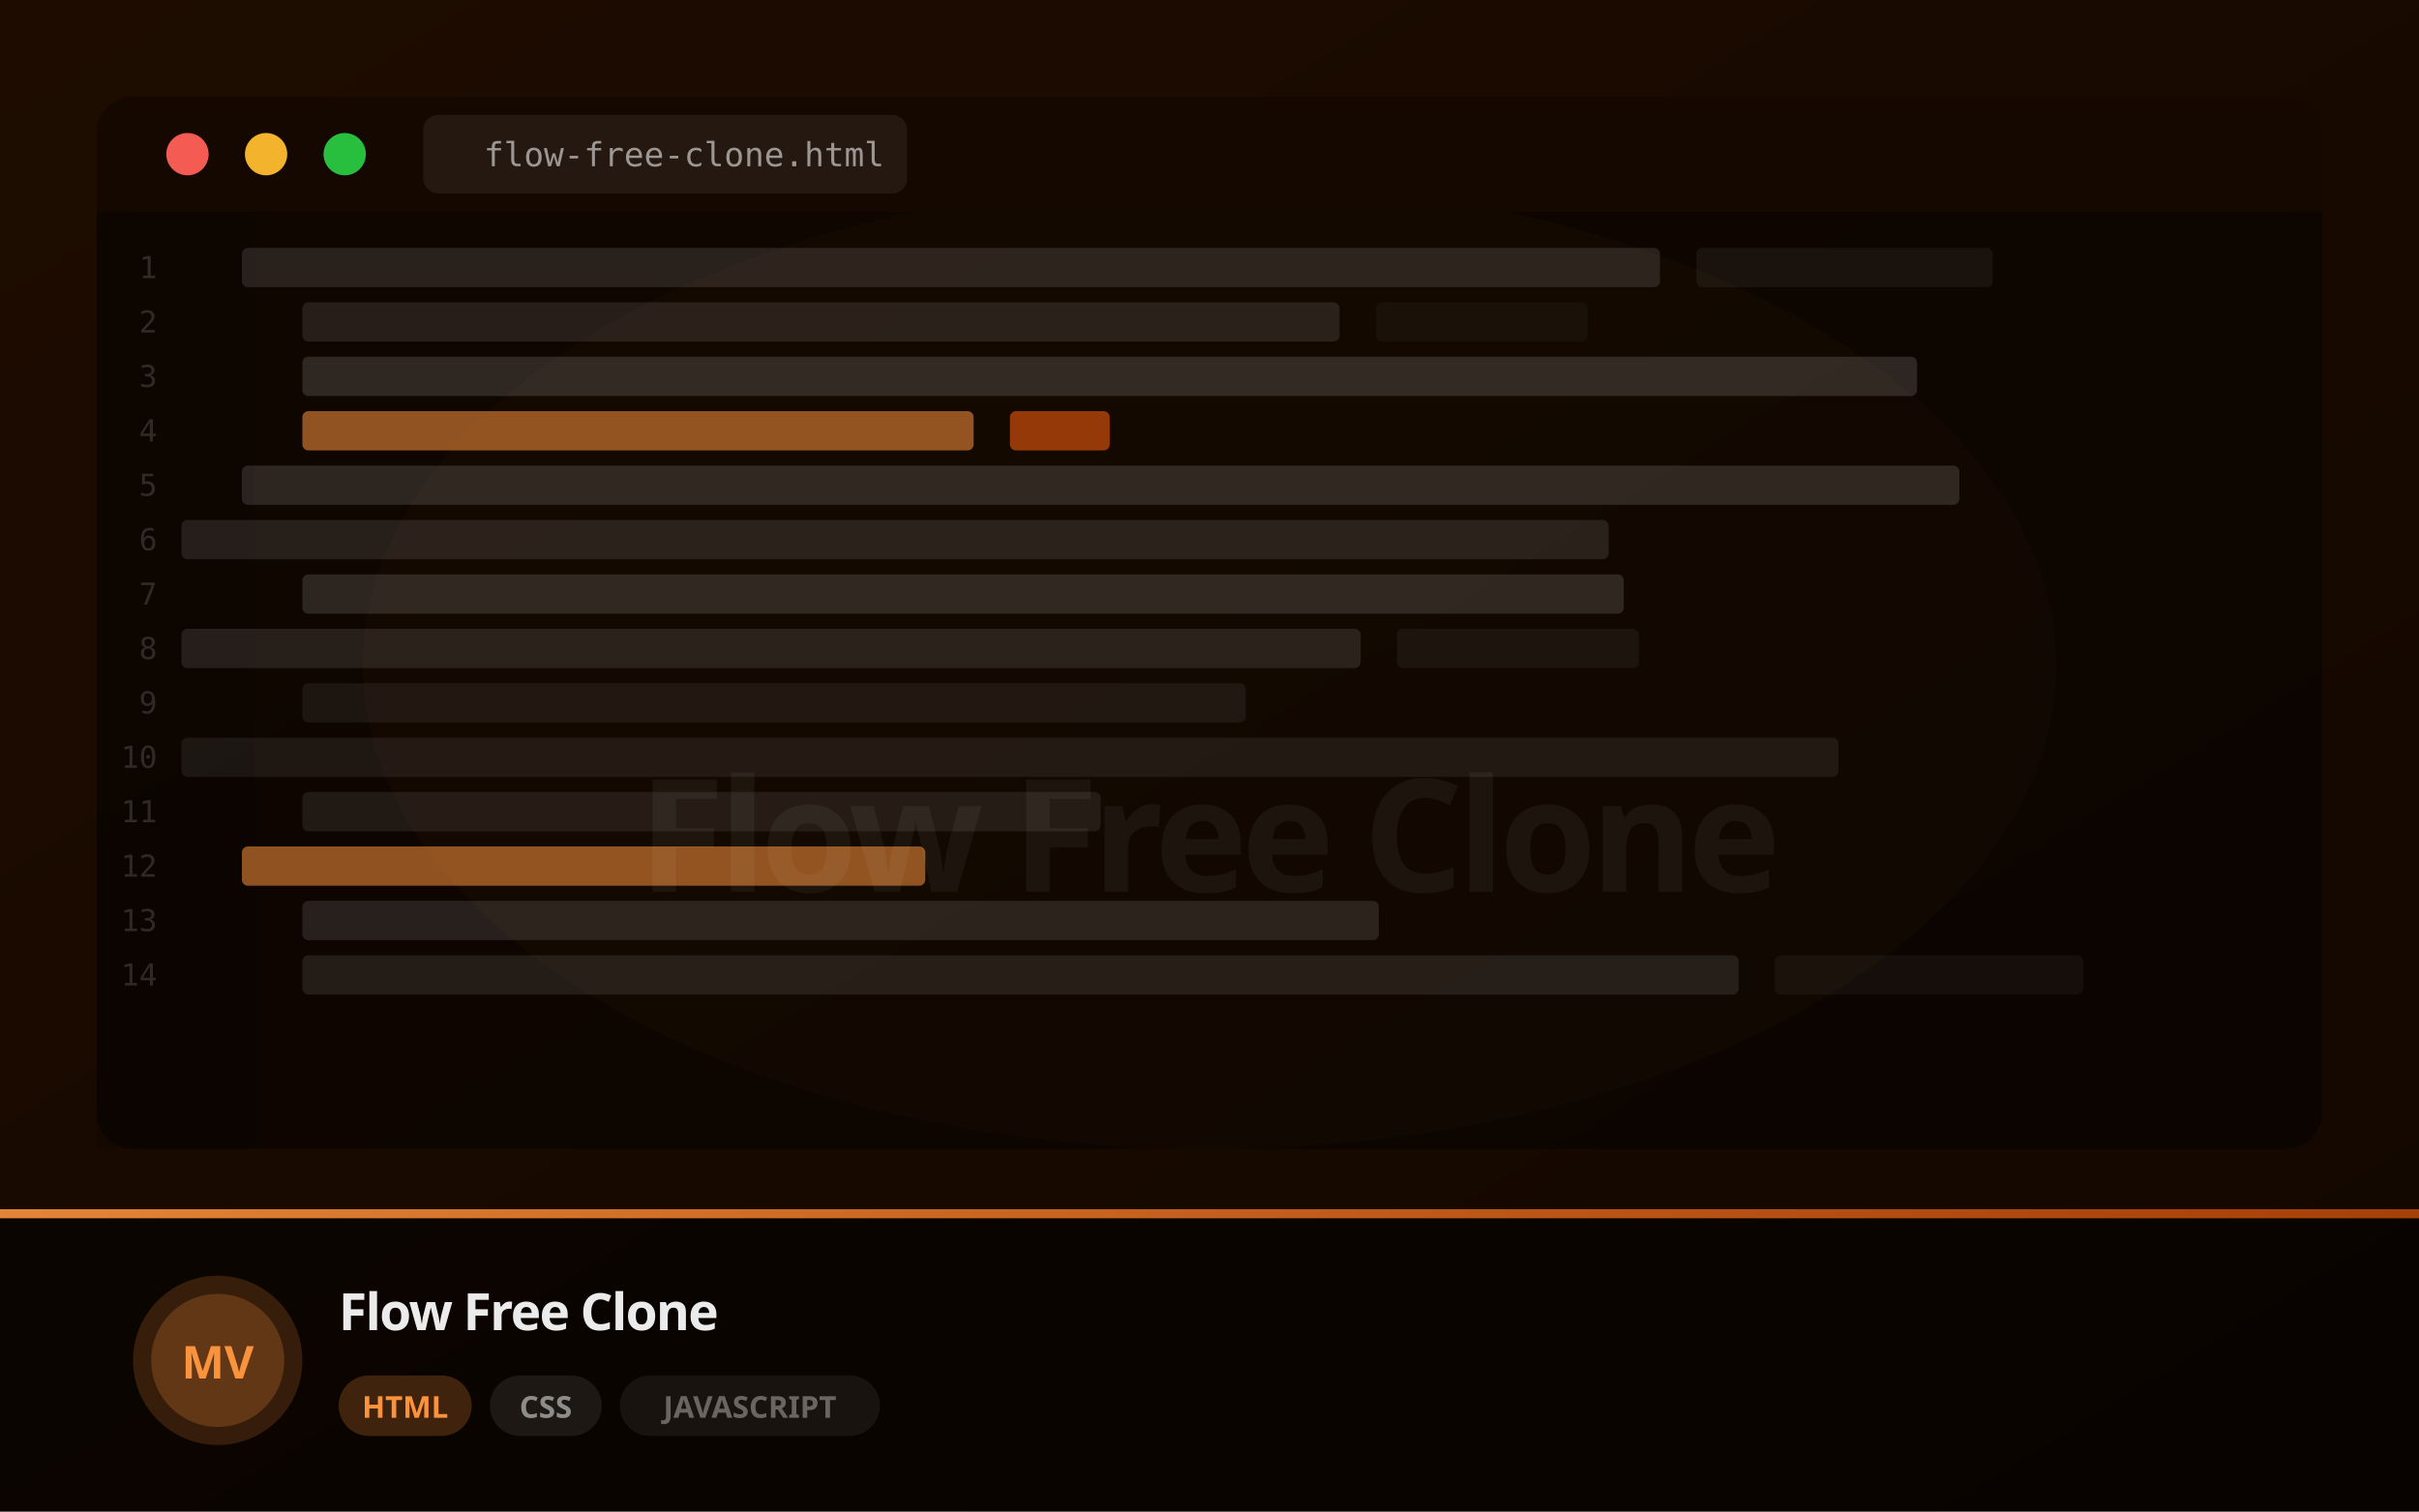
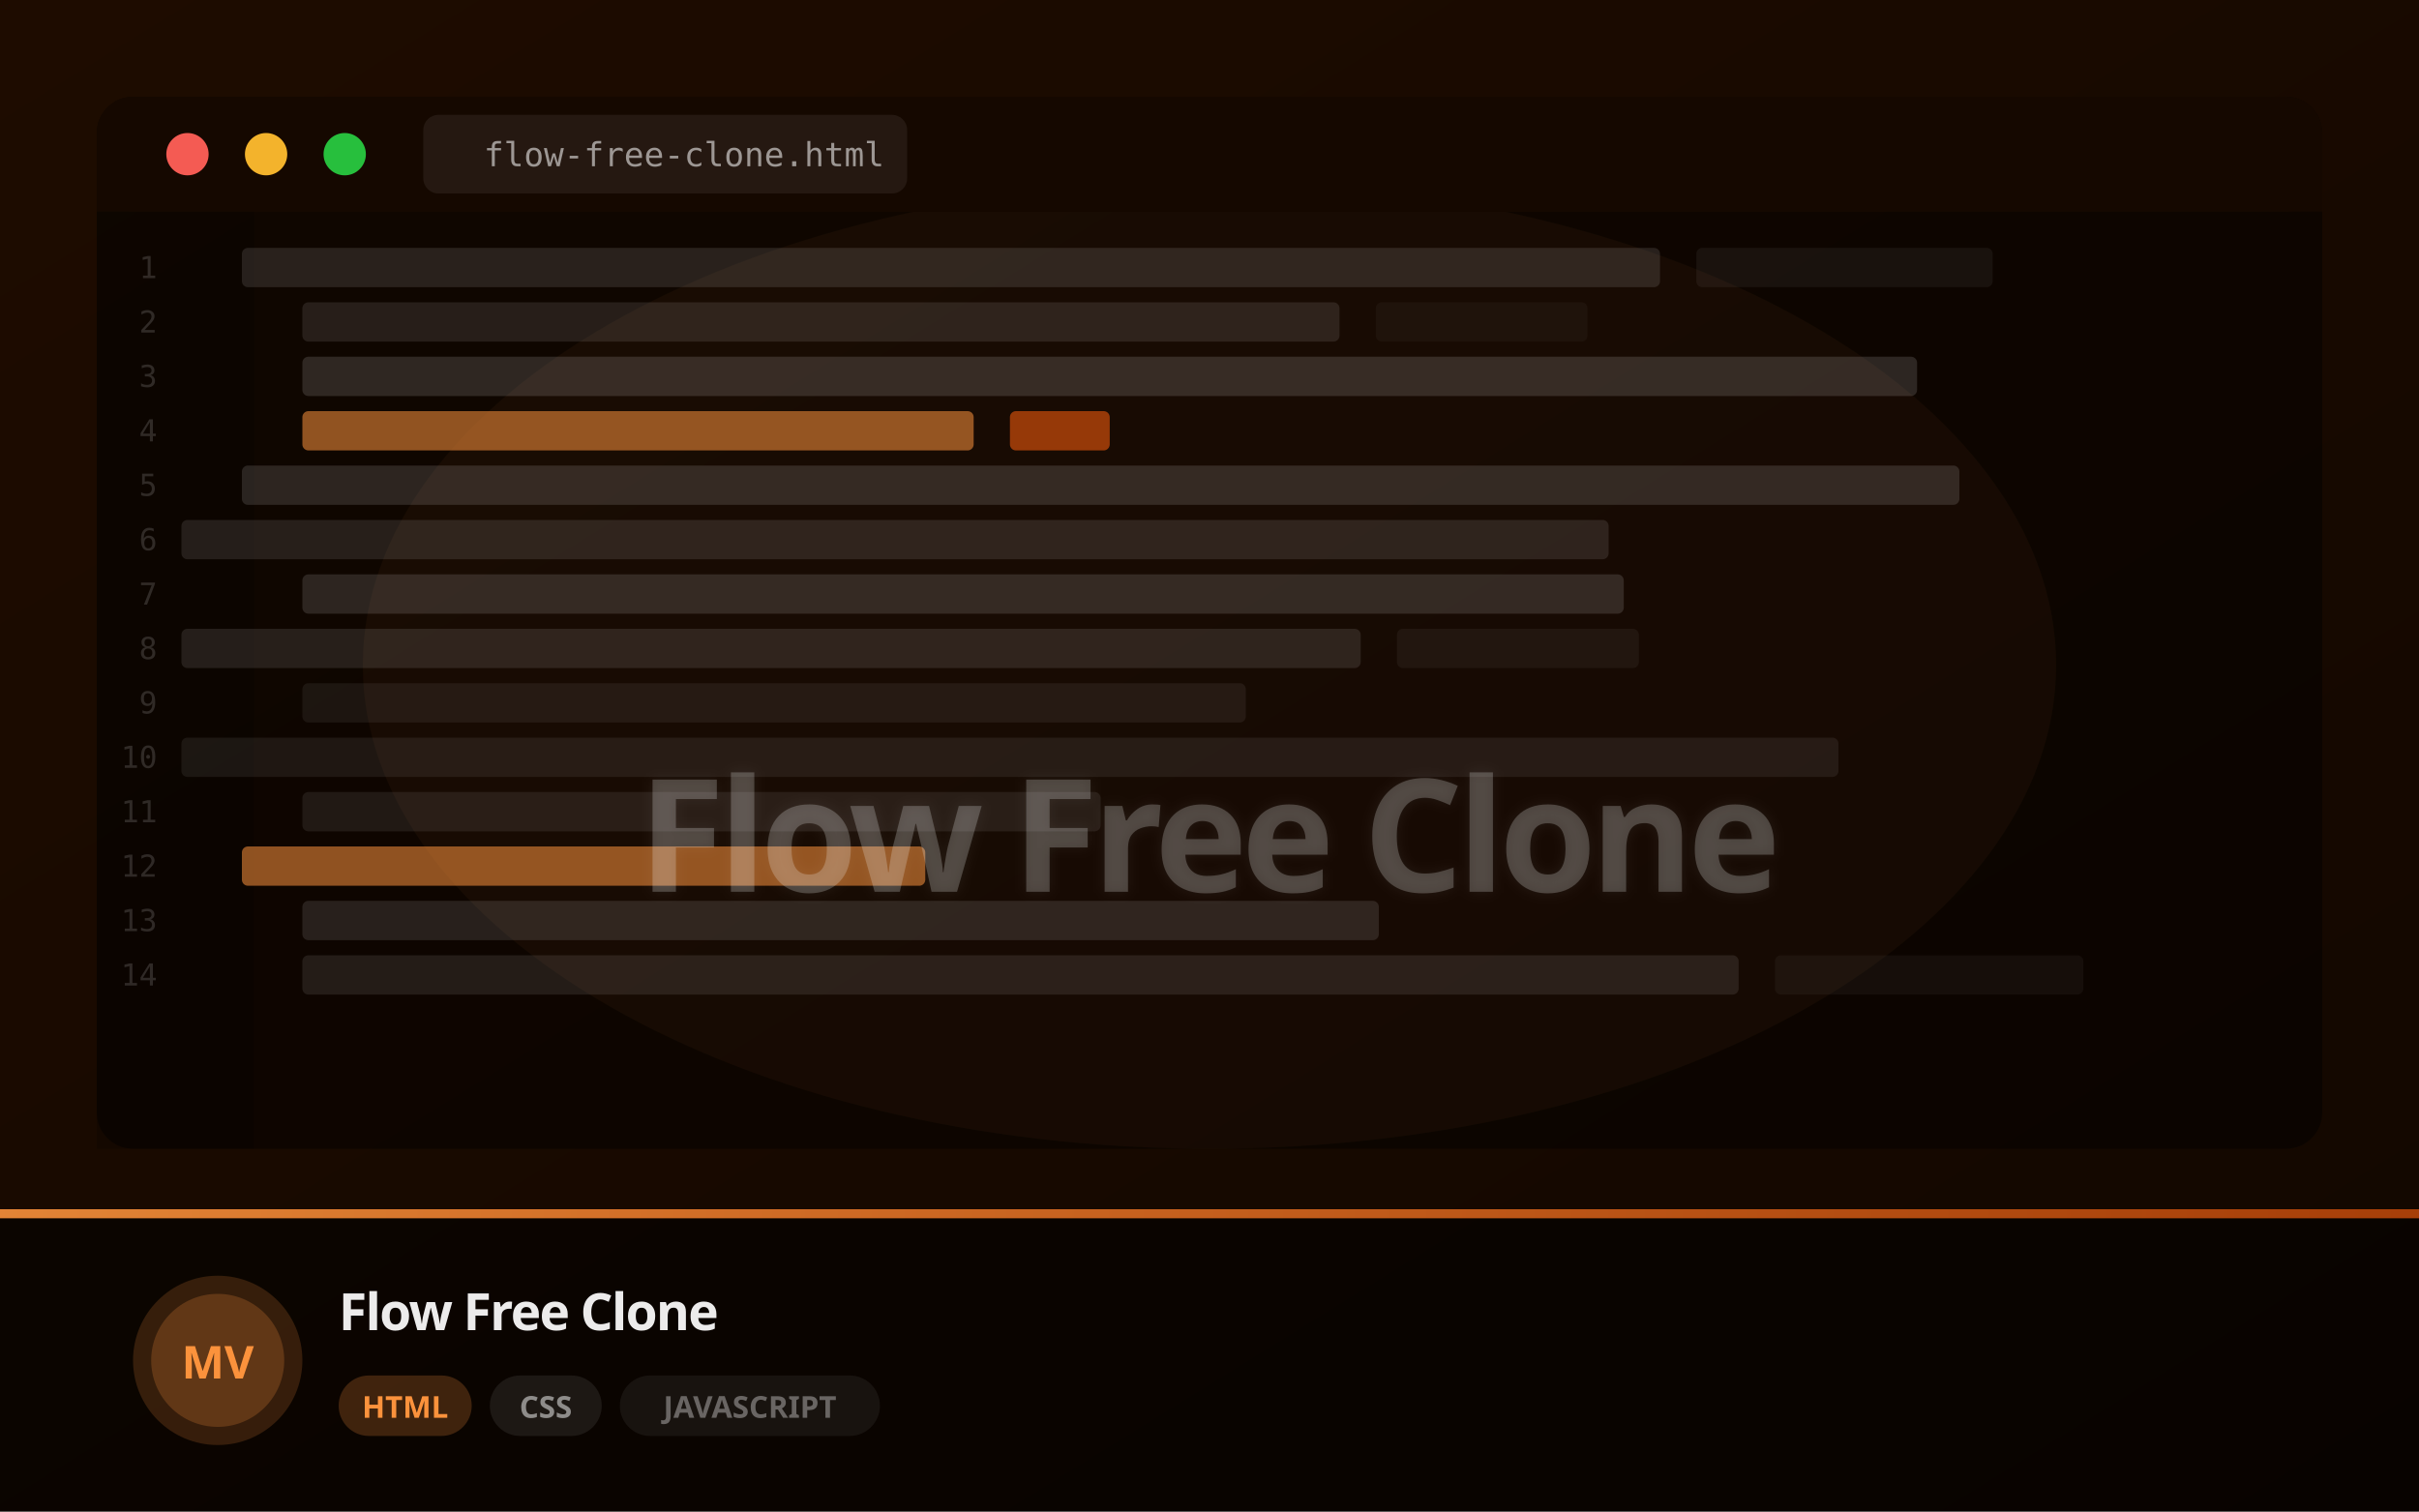
<svg xmlns="http://www.w3.org/2000/svg" width="800" height="500" viewBox="0 0 800 500">
  <defs>
    <linearGradient id="g" x1="0%" y1="0%" x2="100%" y2="100%">
      <stop offset="0%" stop-color="#1e0c00" />
      <stop offset="100%" stop-color="#120700" />
    </linearGradient>
    <linearGradient id="bar" x1="0%" y1="0%" x2="100%" y2="0%">
      <stop offset="0%" stop-color="#fb923c" stop-opacity="0.9" />
      <stop offset="100%" stop-color="#ea580c" stop-opacity="0.7" />
    </linearGradient>
    <clipPath id="clip">
      <rect width="800" height="500" rx="0" />
    </clipPath>
+     <filter id="softText">
+       <feGaussianBlur stdDeviation="2" />
+     </filter>
  </defs>
  <rect width="800" height="500" fill="url(#g)" clip-path="url(#clip)" />
-   <ellipse cx="400" cy="220" rx="280" ry="160" fill="#fb923c" opacity="0.04" />
+   <ellipse cx="400" cy="220" rx="280" ry="160" fill="#fb923c" opacity="0.08" />
  <rect x="32" y="32" width="736" height="348" rx="12" fill="rgba(0,0,0,0.45)" />
  <rect x="32" y="32" width="736" height="38" rx="12" fill="#150800" />
  <rect x="32" y="56" width="736" height="14" fill="#150800" />
  <circle cx="62" cy="51" r="7" fill="#ff5f57" opacity="0.95" />
  <circle cx="88" cy="51" r="7" fill="#febc2e" opacity="0.95" />
  <circle cx="114" cy="51" r="7" fill="#28c840" opacity="0.95" />
  <rect x="140" y="38" width="160" height="26" rx="5" fill="rgba(255,255,255,0.07)" />
  <text x="160" y="55" fill="rgba(255,255,255,0.55)" font-size="11" font-family="monospace">flow-free-clone.html</text>
  <rect x="32" y="70" width="52" height="310" fill="rgba(0,0,0,0.2)" />
  <text x="52" y="92" text-anchor="end" fill="rgba(255,255,255,0.15)" font-size="10" font-family="monospace">1</text>
  <rect x="80" y="82" width="469" height="13" rx="2" fill="rgba(255,255,255,0.113)" opacity="1" />
  <rect x="561" y="82" width="98" height="13" rx="2" fill="rgba(255,255,255,0.087)" opacity="0.6" />
  <text x="52" y="110" text-anchor="end" fill="rgba(255,255,255,0.15)" font-size="10" font-family="monospace">2</text>
  <rect x="100" y="100" width="343" height="13" rx="2" fill="rgba(255,255,255,0.101)" opacity="1" />
  <rect x="455" y="100" width="70" height="13" rx="2" fill="rgba(255,255,255,0.056)" opacity="0.6" />
  <text x="52" y="128" text-anchor="end" fill="rgba(255,255,255,0.15)" font-size="10" font-family="monospace">3</text>
  <rect x="100" y="118" width="534" height="13" rx="2" fill="rgba(255,255,255,0.134)" opacity="1" />
  <text x="52" y="146" text-anchor="end" fill="rgba(255,255,255,0.15)" font-size="10" font-family="monospace">4</text>
  <rect x="100" y="136" width="222" height="13" rx="2" fill="#fb923c" opacity="0.55" />
  <rect x="334" y="136" width="33" height="13" rx="2" fill="#ea580c" opacity="0.6" />
  <text x="52" y="164" text-anchor="end" fill="rgba(255,255,255,0.15)" font-size="10" font-family="monospace">5</text>
  <rect x="80" y="154" width="568" height="13" rx="2" fill="rgba(255,255,255,0.126)" opacity="1" />
  <text x="52" y="182" text-anchor="end" fill="rgba(255,255,255,0.15)" font-size="10" font-family="monospace">6</text>
  <rect x="60" y="172" width="472" height="13" rx="2" fill="rgba(255,255,255,0.103)" opacity="1" />
  <text x="52" y="200" text-anchor="end" fill="rgba(255,255,255,0.15)" font-size="10" font-family="monospace">7</text>
  <rect x="100" y="190" width="437" height="13" rx="2" fill="rgba(255,255,255,0.127)" opacity="1" />
  <text x="52" y="218" text-anchor="end" fill="rgba(255,255,255,0.15)" font-size="10" font-family="monospace">8</text>
  <rect x="60" y="208" width="390" height="13" rx="2" fill="rgba(255,255,255,0.102)" opacity="1" />
  <rect x="462" y="208" width="80" height="13" rx="2" fill="rgba(255,255,255,0.082)" opacity="0.6" />
  <text x="52" y="236" text-anchor="end" fill="rgba(255,255,255,0.15)" font-size="10" font-family="monospace">9</text>
  <rect x="100" y="226" width="312" height="13" rx="2" fill="rgba(255,255,255,0.064)" opacity="1" />
  <text x="52" y="254" text-anchor="end" fill="rgba(255,255,255,0.15)" font-size="10" font-family="monospace">10</text>
  <rect x="60" y="244" width="548" height="13" rx="2" fill="rgba(255,255,255,0.071)" opacity="1" />
  <text x="52" y="272" text-anchor="end" fill="rgba(255,255,255,0.15)" font-size="10" font-family="monospace">11</text>
  <rect x="100" y="262" width="264" height="13" rx="2" fill="rgba(255,255,255,0.081)" opacity="1" />
  <text x="52" y="290" text-anchor="end" fill="rgba(255,255,255,0.15)" font-size="10" font-family="monospace">12</text>
  <rect x="80" y="280" width="226" height="13" rx="2" fill="#fb923c" opacity="0.55" />
  <text x="52" y="308" text-anchor="end" fill="rgba(255,255,255,0.15)" font-size="10" font-family="monospace">13</text>
  <rect x="100" y="298" width="356" height="13" rx="2" fill="rgba(255,255,255,0.111)" opacity="1" />
  <text x="52" y="326" text-anchor="end" fill="rgba(255,255,255,0.15)" font-size="10" font-family="monospace">14</text>
  <rect x="100" y="316" width="475" height="13" rx="2" fill="rgba(255,255,255,0.093)" opacity="1" />
  <rect x="587" y="316" width="102" height="13" rx="2" fill="rgba(255,255,255,0.066)" opacity="0.6" />
-   <text x="400" y="295" text-anchor="middle" fill="rgba(255,255,255,0.05)" font-size="52" font-weight="900" font-family="system-ui,sans-serif" letter-spacing="-2">Flow Free Clone</text>
+   <text x="400" y="295" text-anchor="middle" fill="rgba(248,250,252,0.22)" font-size="52" font-weight="900" font-family="system-ui,sans-serif" letter-spacing="-2">
+     Flow Free Clone
+   </text>
+   <text x="400" y="295" text-anchor="middle" fill="rgba(255,255,255,0.06)" font-size="52" font-weight="900" font-family="system-ui,sans-serif" letter-spacing="-2" filter="url(#softText)">
+     Flow Free Clone
+   </text>
  <rect x="0" y="400" width="800" height="100" fill="rgba(0,0,0,0.55)" />
  <rect x="0" y="400" width="800" height="3" fill="url(#bar)" />
  <circle cx="72" cy="450" r="28" fill="#fb923c" opacity="0.18" />
  <circle cx="72" cy="450" r="22" fill="#fb923c" opacity="0.22" />
  <text x="72" y="456" text-anchor="middle" fill="#fb923c" font-size="15" font-weight="800" font-family="system-ui,sans-serif">MV</text>
  <text x="112" y="440" fill="rgba(255,255,255,0.92)" font-size="17" font-weight="800" font-family="system-ui,sans-serif" letter-spacing="-0.5">Flow Free Clone</text>
  <rect x="112" y="455" width="44" height="20" rx="10" fill="#fb923c" opacity="0.22" />
  <text x="134" y="469" text-anchor="middle" fill="#fb923c" font-size="10" font-weight="700" font-family="system-ui,sans-serif">HTML</text>
  <rect x="162" y="455" width="37" height="20" rx="10" fill="rgba(255,255,255,0.08)" />
  <text x="180.5" y="469" text-anchor="middle" fill="rgba(255,255,255,0.5)" font-size="10" font-weight="600" font-family="system-ui,sans-serif">CSS</text>
  <rect x="205" y="455" width="86" height="20" rx="10" fill="rgba(255,255,255,0.06)" />
  <text x="248" y="469" text-anchor="middle" fill="rgba(255,255,255,0.35)" font-size="10" font-weight="600" font-family="system-ui,sans-serif">JAVASCRIPT</text>
</svg>
